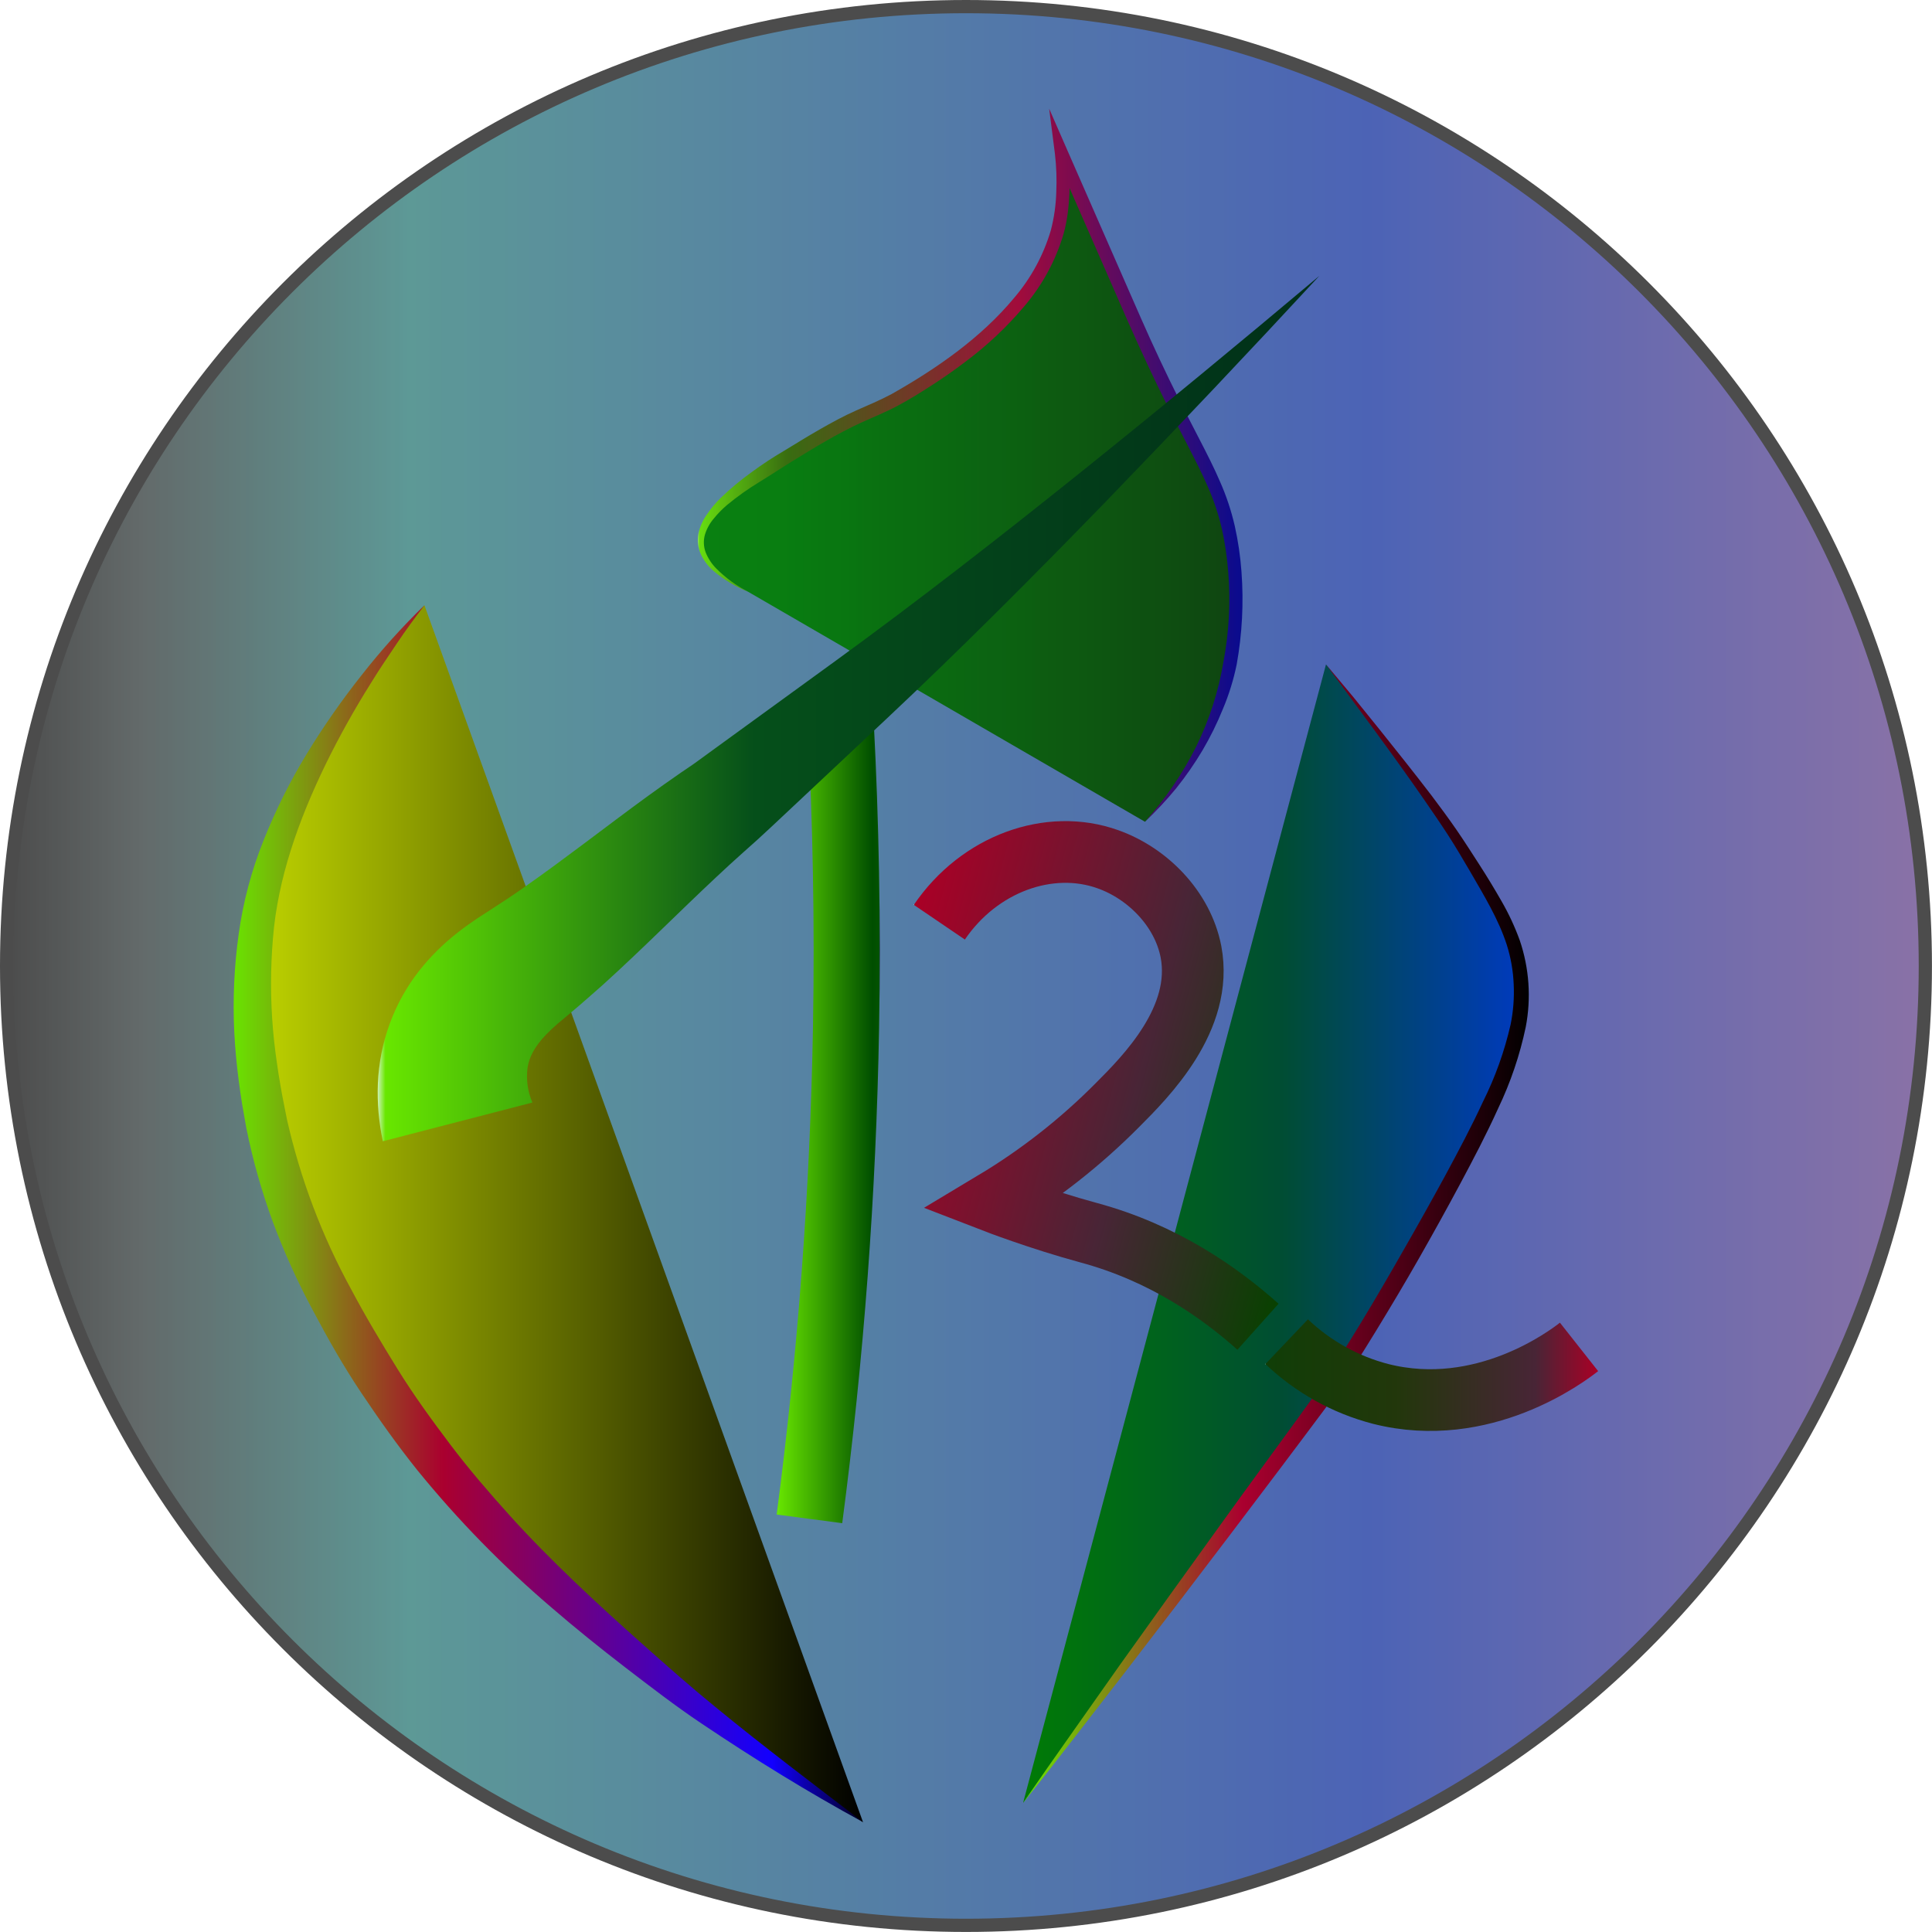
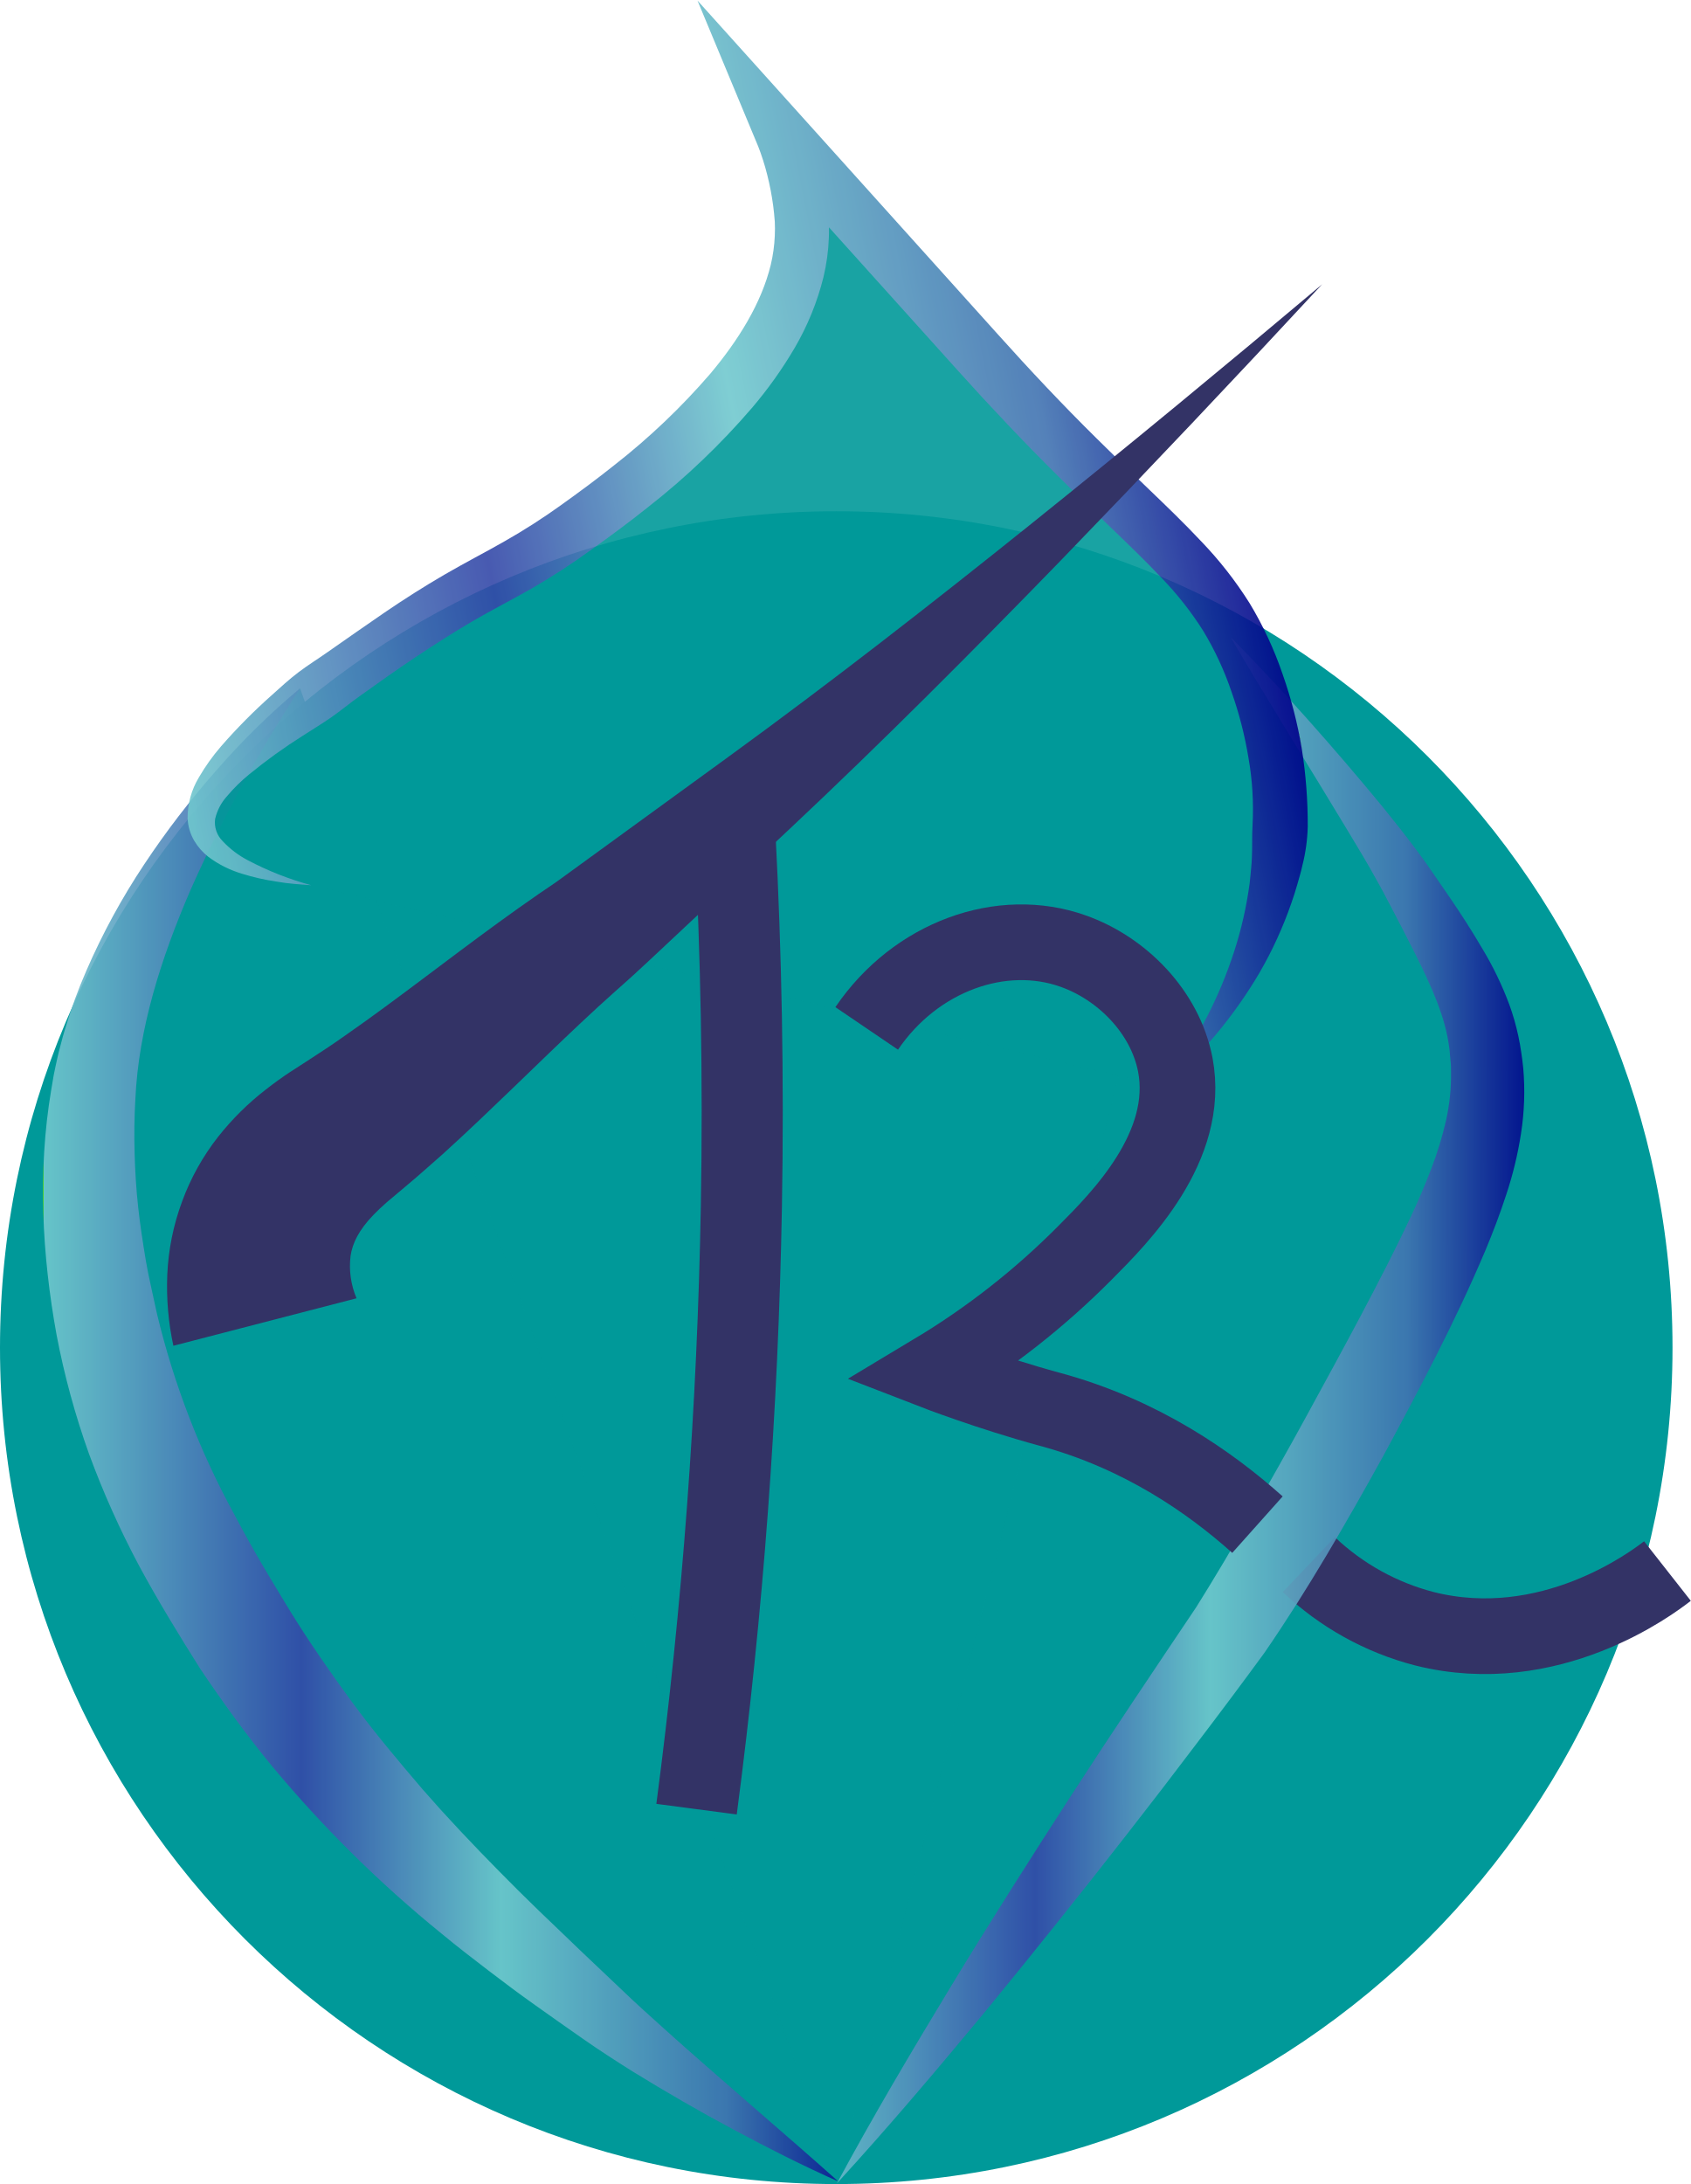
- <svg xmlns="http://www.w3.org/2000/svg" viewBox="0 0 438.27 438.27">
+ <svg xmlns="http://www.w3.org/2000/svg" xmlns:xlink="http://www.w3.org/1999/xlink" id="Layer_1" data-name="Layer 1" viewBox="0 0 312.74 403.9">
  <defs>
-     <style>.cls-1{stroke:#000;stroke-width:3px;opacity:0.7;fill:url(#linear-gradient);}.cls-1,.cls-10,.cls-11,.cls-9{stroke-miterlimit:10;}.cls-2{fill:url(#linear-gradient-2);}.cls-3{fill:url(#linear-gradient-3);}.cls-4{opacity:0.9;}.cls-5{fill:url(#linear-gradient-4);}.cls-6{fill:url(#linear-gradient-5);}.cls-7{fill:url(#linear-gradient-6);}.cls-8{fill:url(#linear-gradient-7);}.cls-10,.cls-11,.cls-9{fill:none;}.cls-10,.cls-9{stroke-width:14px;}.cls-9{stroke:url(#linear-gradient-8);}.cls-10{stroke:url(#linear-gradient-9);}.cls-11{stroke-width:15px;stroke:url(#linear-gradient-10);}.cls-12{fill:url(#linear-gradient-11);}</style>
-     <linearGradient id="linear-gradient" x1="1.5" y1="219.13" x2="436.77" y2="219.13" gradientUnits="userSpaceOnUse">
-       <stop offset="0" stop-color="#fff" />
-       <stop offset="0" stop-color="#007f01" />
-       <stop offset="0" />
-       <stop offset="0.07" stop-color="#212b2b" />
-       <stop offset="0.21" stop-color="#186d6a" />
-       <stop offset="0.71" stop-color="#002196" />
-       <stop offset="1" stop-color="#583681" />
-     </linearGradient>
-     <linearGradient id="linear-gradient-2" x1="57.28" y1="275.33" x2="195.81" y2="275.33" gradientUnits="userSpaceOnUse">
-       <stop offset="0" stop-color="#fff" />
-       <stop offset="0" stop-color="#007f01" />
-       <stop offset="0" stop-color="#bfd400" />
-       <stop offset="1" />
-     </linearGradient>
-     <linearGradient id="linear-gradient-3" x1="52.28" y1="275.33" x2="198.5" y2="275.33" gradientUnits="userSpaceOnUse">
+     <style>.cls-1{fill:#099;}.cls-2{opacity:0.9;}.cls-3{fill:url(#linear-gradient);}.cls-4,.cls-8{fill:none;stroke:#336;stroke-miterlimit:10;}.cls-4{stroke-width:14px;}.cls-5{fill:url(#linear-gradient-2);}.cls-6{fill:url(#linear-gradient-3);}.cls-7{fill:#336;}.cls-8{stroke-width:15px;}</style>
+     <linearGradient id="linear-gradient" x1="171.82" y1="290.84" x2="325.73" y2="290.84" gradientUnits="userSpaceOnUse">
      <stop offset="0" stop-color="#fff" />
      <stop offset="0" stop-color="#eaf5ea" />
-       <stop offset="0" stop-color="#68e700" />
-       <stop offset="0.33" stop-color="#aa002f" />
-       <stop offset="0.84" stop-color="#1200ff" />
-       <stop offset="1" />
-       <stop offset="1" stop-color="#d51a47" />
-     </linearGradient>
-     <linearGradient id="linear-gradient-4" x1="158.99" y1="110.53" x2="280.36" y2="110.53" gradientUnits="userSpaceOnUse">
-       <stop offset="0" stop-color="#fff" />
-       <stop offset="0" stop-color="#007f01" />
-       <stop offset="0.14" stop-color="#007d01" />
-       <stop offset="1" stop-color="#084100" />
-       <stop offset="1" stop-color="#0de900" />
-       <stop offset="1" />
-     </linearGradient>
-     <linearGradient id="linear-gradient-5" x1="157.49" y1="105.51" x2="281.86" y2="105.51" gradientUnits="userSpaceOnUse">
-       <stop offset="0" stop-color="#fff" />
-       <stop offset="0" stop-color="#eaf5ea" />
+       <stop offset="0" stop-color="#356a00" />
+       <stop offset="0" stop-color="#6abbca" />
      <stop offset="0.01" stop-color="#68e700" />
-       <stop offset="0.17" stop-color="#356a00" />
-       <stop offset="0.59" stop-color="#aa002f" />
+       <stop offset="0.01" stop-color="#71c9ce" />
+       <stop offset="0.32" stop-color="#3448a9" />
+       <stop offset="0.56" stop-color="#71c9ce" />
+       <stop offset="0.83" stop-color="#4173b1" />
      <stop offset="1" stop-color="#00018b" />
      <stop offset="1" stop-color="#d51a47" />
      <stop offset="1" />
    </linearGradient>
-     <linearGradient id="linear-gradient-6" x1="232.08" y1="279.86" x2="345.12" y2="279.86" gradientUnits="userSpaceOnUse">
-       <stop offset="0" stop-color="#fff" />
-       <stop offset="0" stop-color="#eaf5ea" />
-       <stop offset="0" stop-color="#007f01" />
-       <stop offset="0" stop-color="#007b05" />
-       <stop offset="0.52" stop-color="#004d33" />
-       <stop offset="1" stop-color="#003abe" />
-       <stop offset="1" />
-     </linearGradient>
-     <linearGradient id="linear-gradient-7" x1="230.48" y1="279.86" x2="347.12" y2="279.86" gradientUnits="userSpaceOnUse">
-       <stop offset="0" stop-color="#fff" />
-       <stop offset="0" stop-color="#eaf5ea" />
-       <stop offset="0.01" stop-color="#68e700" />
-       <stop offset="0.44" stop-color="#aa002f" />
-       <stop offset="1" />
-     </linearGradient>
-     <linearGradient id="linear-gradient-8" x1="196.73" y1="237.66" x2="300.1" y2="237.66" gradientTransform="translate(72.32 -51.08) rotate(15)" gradientUnits="userSpaceOnUse">
-       <stop offset="0" stop-color="#fff" />
-       <stop offset="0" stop-color="#007f01" />
-       <stop offset="0" stop-color="#aa0026" />
-       <stop offset="0.58" stop-color="#482536" />
-       <stop offset="1" stop-color="#084100" />
-       <stop offset="1" stop-color="#0de900" />
-       <stop offset="1" />
-     </linearGradient>
-     <linearGradient id="linear-gradient-9" x1="287.09" y1="311.93" x2="362.54" y2="311.93" gradientUnits="userSpaceOnUse">
-       <stop offset="0" stop-color="#fff" />
-       <stop offset="0" stop-color="#007f01" />
-       <stop offset="0" stop-color="#103e07" />
-       <stop offset="0.39" stop-color="#22370b" />
-       <stop offset="0.81" stop-color="#482536" />
-       <stop offset="1" stop-color="#aa0026" />
-       <stop offset="1" stop-color="#084100" />
-       <stop offset="1" stop-color="#0de900" />
-       <stop offset="1" />
-     </linearGradient>
-     <linearGradient id="linear-gradient-10" x1="176.19" y1="254.79" x2="199.57" y2="254.79" gradientUnits="userSpaceOnUse">
-       <stop offset="0" stop-color="#fff" />
-       <stop offset="0" stop-color="#eaf5ea" />
-       <stop offset="0" stop-color="#68e700" />
-       <stop offset="0.93" stop-color="#004e00" />
-       <stop offset="1" stop-color="#035300" />
-       <stop offset="1" stop-color="#aa002f" />
-       <stop offset="1" stop-color="#d51a47" />
-       <stop offset="1" />
-     </linearGradient>
-     <linearGradient id="linear-gradient-11" x1="85.17" y1="160.73" x2="311.38" y2="160.73" gradientUnits="userSpaceOnUse">
-       <stop offset="0" stop-color="#fff" />
-       <stop offset="0" stop-color="#eaf5ea" />
-       <stop offset="0.01" stop-color="#68e700" />
-       <stop offset="0.38" stop-color="#054f1a" />
-       <stop offset="1" stop-color="#002c19" />
-       <stop offset="1" stop-color="#d51a47" />
-       <stop offset="1" />
-     </linearGradient>
+     <linearGradient id="linear-gradient-2" x1="313.3" y1="286.41" x2="448.61" y2="286.1" xlink:href="#linear-gradient" />
+     <linearGradient id="linear-gradient-3" x1="192.89" y1="154.47" x2="396.42" y2="114.44" xlink:href="#linear-gradient" />
  </defs>
-   <g id="Layer_2" data-name="Layer 2">
-     <g id="Layer_1-2" data-name="Layer 1">
-       <circle class="cls-1" cx="219.13" cy="219.13" r="217.63" />
-       <path class="cls-2" d="M96.28,137.3S63.43,173,58.37,209.57a128.72,128.72,0,0,0,1.18,40.29c4.46,26,14.89,44,22.51,56.87,20.83,35.14,46.27,56.3,68.72,74.64,17.92,14.64,45,32,45,32" />
-       <path class="cls-3" d="M96.28,137.3C94.12,140.14,92,143,90,146s-4,5.89-5.83,8.91a198.37,198.37,0,0,0-10.31,18.49C67.75,186,63,199.25,61.92,212.83a122.4,122.4,0,0,0,0,20.62c.29,3.43.75,6.84,1.28,10.26.27,1.71.57,3.41.89,5.14l1,5.07a148.18,148.18,0,0,0,14.57,38.56c3.23,6.11,6.91,12.24,10.55,18.13S98,322.2,102.2,327.76s8.77,10.86,13.46,16.06,9.64,10.18,14.73,15.05,10.33,9.62,15.64,14.34,10.6,9.41,16.09,13.88c10.95,9,22.34,17.59,33.69,26.27C183.25,406.53,171.08,399,159.18,391c-3-2-5.9-4.1-8.79-6.25s-5.7-4.32-8.55-6.5c-5.67-4.37-11.28-8.87-16.73-13.58a239.74,239.74,0,0,1-30.36-31.07C90.2,327.94,86,322,81.94,315.94s-7.58-12.29-11-18.75a160.48,160.48,0,0,1-9.07-20.07,145.28,145.28,0,0,1-6-21.27l-.95-5.43c-.28-1.78-.55-3.59-.78-5.41-.48-3.64-.81-7.31-1-11a118.92,118.92,0,0,1,1-22.07,90.05,90.05,0,0,1,5.7-21.42A130.21,130.21,0,0,1,69.59,171a176.9,176.9,0,0,1,12.35-17.73A157.88,157.88,0,0,1,96.28,137.3Z" />
-       <g class="cls-4">
-         <path class="cls-5" d="M169.69,134.23c-9.25-4.44-10.46-8.8-10.66-10.67-.8-7.42,10.09-14.22,23.7-22.51,14.11-8.6,15.13-6.94,24.88-13,7.68-4.8,30.77-19.23,33.17-40.29a55.61,55.61,0,0,0,0-13s7,15.88,16.59,37.91c14,32,20.54,36.25,22.51,54.51a75.57,75.57,0,0,1-2.37,29.62,71.66,71.66,0,0,1-17.77,29.62" />
-         <path class="cls-6" d="M169.69,134.23a29.05,29.05,0,0,1-7.8-4.68,11.61,11.61,0,0,1-2.86-3.73,7.88,7.88,0,0,1-.58-4.82,11.6,11.6,0,0,1,2-4.42,23.94,23.94,0,0,1,3-3.59,63.64,63.64,0,0,1,7.09-5.91,85.47,85.47,0,0,1,7.63-5c2.58-1.57,5.15-3.17,7.8-4.68s5.36-3,8.15-4.24,5.55-2.38,8.14-3.77c10.29-5.82,20.32-12.79,27.84-21.87a41.78,41.78,0,0,0,8.27-15.24,38.31,38.31,0,0,0,1.24-8.61,54,54,0,0,0-.3-8.75L238,24.65l4.13,9.45L258.74,72q4.14,9.44,8.75,18.65c1.53,3.07,3.12,6.12,4.7,9.19s3.17,6.16,4.56,9.39a55.76,55.76,0,0,1,3.35,10.06,71.42,71.42,0,0,1,1.53,10.44,83.52,83.52,0,0,1-1.09,21,53.49,53.49,0,0,1-3.12,10.08,70.24,70.24,0,0,1-4.64,9.41,74.71,74.71,0,0,1-5.94,8.57,73.75,73.75,0,0,1-7.1,7.57,75.91,75.91,0,0,0,11.58-16.94,69.07,69.07,0,0,0,6.21-19.26,76.39,76.39,0,0,0,1.11-20.2,70.87,70.87,0,0,0-1.46-10,53.42,53.42,0,0,0-3.18-9.54c-1.34-3.1-2.91-6.14-4.48-9.2s-3.17-6.13-4.72-9.23c-3.1-6.18-6-12.46-8.81-18.79L239.41,35.3l2.86-.82a57.21,57.21,0,0,1,.33,9.32c-.08,1.55-.19,3.08-.4,4.64-.12.78-.21,1.56-.39,2.33l-.25,1.16-.3,1.14a44.75,44.75,0,0,1-8.85,16.35A80.05,80.05,0,0,1,219,82.06c-2.43,1.86-4.94,3.6-7.5,5.26s-5.13,3.27-7.87,4.73-5.61,2.6-8.29,3.83-5.31,2.64-7.91,4.12-5.14,3.06-7.71,4.64-5.05,3.24-7.6,4.79a62.38,62.38,0,0,0-7.22,5.15,23.26,23.26,0,0,0-3,3.08,10.16,10.16,0,0,0-2,3.67,6.5,6.5,0,0,0,.19,4,11.06,11.06,0,0,0,2.36,3.6A28.8,28.8,0,0,0,169.69,134.23Z" />
-       </g>
-       <path class="cls-7" d="M300.8,150.72s23.32,29.36,30.8,41.47c7.84,12.67,11.78,19.17,13,27.25,2,12.7-1.89,24.07-16.59,50.94-18,32.93-28.44,47.4-28.44,47.4C280.05,344.92,232.08,409,232.08,409" />
-       <path class="cls-8" d="M300.8,150.72l6.13,7.32,6,7.42c4,5,7.95,9.95,11.81,15,1.92,2.55,3.82,5.11,5.64,7.75s3.54,5.35,5.25,8,3.39,5.42,5,8.24a55.76,55.76,0,0,1,4.13,8.88,38.52,38.52,0,0,1,1.35,19.66,81.57,81.57,0,0,1-6.26,18.45c-2.65,5.86-5.63,11.53-8.64,17.16s-6.1,11.2-9.26,16.75-6.41,11-9.75,16.47-6.74,10.85-10.42,16.13c-3.79,5.12-7.65,10.19-11.46,15.29l-11.52,15.24q-11.54,15.22-23.2,30.36L243.86,394,238,401.52,232.08,409l5.44-7.85,5.49-7.81,11-15.61q11.08-15.54,22.24-31c7.41-10.34,15-20.56,22.41-30.88,7.06-10.45,13.54-21.41,19.82-32.43q4.74-8.25,9.3-16.62c3-5.57,6-11.18,8.63-16.88a78.13,78.13,0,0,0,6.27-17.52,36.88,36.88,0,0,0,.7-9.07,34.38,34.38,0,0,0-1.57-9c-1.88-5.81-5.21-11.26-8.38-16.74-1.61-2.74-3.21-5.48-4.92-8.12s-3.52-5.26-5.32-7.88C316,171.17,308.33,161,300.8,150.72Z" />
-       <path class="cls-9" d="M213.09,209.2c9.07-13.34,25-19,38.18-14.3,9,3.17,17,11.21,18.9,21,2.89,15.17-10.21,28.3-16.68,34.78a143.1,143.1,0,0,1-28,21.95s10.18,3.94,21.44,7c17,4.58,29.76,13.58,38.44,21.34" />
-       <path class="cls-10" d="M291.88,304.36a48.75,48.75,0,0,0,21.32,11.85c23.23,5.87,42.3-8.54,45-10.67" />
-       <path class="cls-11" d="M190.73,164.45c1.13,21.68,1.61,44.63,1.19,68.72a987.38,987.38,0,0,1-8.3,111.38" />
-       <path class="cls-12" d="M86.85,258.89a52.44,52.44,0,0,1-1.13-13.09,44.84,44.84,0,0,1,2.7-13.6,43.88,43.88,0,0,1,6.68-12,51.26,51.26,0,0,1,8.84-8.74c1.5-1.17,3-2.24,4.41-3.18l3.71-2.4c2.29-1.47,4.58-3,6.87-4.62,4.58-3.2,9.17-6.61,13.83-10.1s9.38-7.07,14.25-10.61c2.43-1.77,4.91-3.52,7.41-5.25l1.9-1.29c.64-.43,1.27-.86,1.83-1.28l3.5-2.55,28.08-20.4c18.75-13.65,37.16-28,55.39-42.62s36.27-29.52,54.18-44.59Q275.45,88.35,251,113.64c-16.34,16.82-32.9,33.46-50.12,49.63L175,187.55l-3.25,3c-1.1,1-2.11,1.88-3.17,2.83-2.09,1.87-4.17,3.77-6.24,5.72-4.15,3.89-8.29,7.91-12.52,12s-8.56,8.23-13.09,12.33c-2.29,2-4.59,4.08-7,6.09l-3.35,2.81c-.93.81-1.71,1.56-2.42,2.28-2.83,2.92-3.94,5.35-4.29,7.62a15.14,15.14,0,0,0,1.1,7.88Z" />
-     </g>
+   <circle class="cls-1" cx="154.68" cy="249.23" r="154.68" />
+   <g class="cls-2">
+     <path class="cls-1" d="M220.82,152.81S188,188.54,182.9,225.08a128.93,128.93,0,0,0,1.19,40.29c4.46,26,14.89,44,22.51,56.87,20.83,35.14,46.27,56.3,68.72,74.65,17.91,14.63,45,32,45,32" transform="translate(-165.32 -25.52)" />
+     <path class="cls-3" d="M220.82,152.81a268,268,0,0,0-20.24,37.25c-5.51,12.74-9.64,25.79-10.22,38.72q-.29,5-.14,10c.09,3.31.29,6.63.65,9.93s.87,6.59,1.42,9.9c.29,1.65.6,3.29,1,5l1.07,4.89a150.27,150.27,0,0,0,14.34,37.17c1.58,3,3.25,6,5,9s3.54,5.89,5.3,8.83c3.59,5.79,7.47,11.39,11.51,16.89s8.45,10.74,12.94,16l3.43,3.86,3.51,3.8c2.37,2.53,4.76,5,7.23,7.51s4.92,4.95,7.45,7.39,5.09,4.86,7.64,7.33l7.71,7.31c2.51,2.42,5.14,4.76,7.76,7.13,10.52,9.45,21.46,18.65,32.21,28.24-6.59-2.93-13-6.18-19.35-9.58s-12.59-7-18.75-10.8c-3.07-1.93-6.11-3.89-9.13-6s-5.88-4.12-8.83-6.22-5.83-4.24-8.71-6.45-5.77-4.42-8.57-6.75a226.56,226.56,0,0,1-31.44-31.05c-4.72-5.74-9.08-11.77-13.24-17.95-4-6.36-7.72-12.41-11.31-19.05a164.74,164.74,0,0,1-9.27-20.7,146.34,146.34,0,0,1-6-22c-2.68-14.68-3.54-30.25-1-45.31l.48-2.82c.18-.95.41-1.91.61-2.87s.46-1.9.71-2.84.48-1.88.78-2.79a91.16,91.16,0,0,1,3.93-10.76A125.77,125.77,0,0,1,192,185.36,159.11,159.11,0,0,1,205.33,168,137,137,0,0,1,220.82,152.81Z" transform="translate(-165.32 -25.52)" />
  </g>
+   <path class="cls-4" d="M407.41,314.87a48.86,48.86,0,0,0,21.33,11.85c23.22,5.87,42.3-8.54,45-10.66" transform="translate(-165.32 -25.52)" />
+   <g class="cls-2">
+     <path class="cls-1" d="M392.91,143.3s25,32.44,33,45.82c8.41,14,12.64,21.2,14,30.13,2.15,14.05-2,26.65-17.6,56.42-19.16,36.48-30.27,52.52-30.27,52.52-20.85,30.08-72,101.13-72,101.13" transform="translate(-165.32 -25.52)" />
+     <path class="cls-5" d="M392.91,143.3q7.39,7.51,14.4,15.38t13.71,16c2.23,2.75,4.42,5.5,6.56,8.39,1.07,1.41,2.16,3,3.13,4.41l3,4.36c2,2.93,3.91,5.92,5.77,9.08a61.74,61.74,0,0,1,5,10.35,42.65,42.65,0,0,1,1.68,5.85c.23,1,.38,2,.53,2.95s.28,2,.38,3a50.07,50.07,0,0,1-.41,12.06,69,69,0,0,1-2.71,11.25c-1.16,3.57-2.47,7-3.87,10.36-5.65,13.37-12.23,25.68-18.92,38.08-3.4,6.16-6.88,12.29-10.49,18.36s-7.35,12-11.47,18c-4.14,5.66-8.32,11.25-12.57,16.82l-6.36,8.35-6.43,8.3q-12.9,16.57-26.23,32.81c-8.94,10.79-18,21.5-27.49,31.85,6.67-12.39,13.81-24.41,21.05-36.36s14.72-23.7,22.29-35.39,15.35-23.24,23.1-34.78c3.56-5.67,7.09-11.63,10.47-17.61s6.81-12,10.11-18.07S413.76,275,417,268.87s6.37-12.17,9.22-18.23c1.43-3,2.73-6.07,3.87-9.08a63.91,63.91,0,0,0,2.72-8.93,37.9,37.9,0,0,0,.9-8.78c0-.74,0-1.48-.1-2.23s-.1-1.51-.21-2.22a30.7,30.7,0,0,0-.85-4.29c-1.54-5.71-4.74-11.79-7.88-17.93l-2.41-4.63c-.82-1.56-1.57-3-2.41-4.46-1.64-3-3.44-5.93-5.22-8.91C407.47,167.27,400,155.43,392.91,143.3Z" transform="translate(-165.32 -25.52)" />
+   </g>
+   <g class="cls-2">
+     <path class="cls-1" d="M222.89,189.23c-16-2.73-19.08-7.6-19.9-9.78-3.25-8.65,12.36-19.8,31.91-33.48,20.28-14.19,22.35-12.49,36.33-22.48,11-7.87,44.1-31.51,42.33-57.34a51.79,51.79,0,0,0-3.47-15.57s15.36,17,36.63,40.7c30.93,34.38,42.51,37.61,50.52,58.87,6.82,18.08,4.72,32.39,4.1,36-3.2,18.93-14,33-20.54,40.33" transform="translate(-165.32 -25.52)" />
+     <path class="cls-6" d="M222.89,189.23c-1.07-.08-2.14-.15-3.21-.25s-2.14-.23-3.2-.42a41.74,41.74,0,0,1-6.41-1.46,19.82,19.82,0,0,1-6.21-3.12,10.69,10.69,0,0,1-2.63-3,9.1,9.1,0,0,1-1.21-4.11,14.5,14.5,0,0,1,2.09-7.59,37.92,37.92,0,0,1,4.1-5.74,104,104,0,0,1,9.4-9.48c1.62-1.46,3.23-2.94,4.95-4.24s3.56-2.44,5.31-3.67c3.52-2.45,7-4.91,10.58-7.35s7.27-4.79,11.07-7,7.68-4.2,11.19-6.21A116.19,116.19,0,0,0,269,119c3.43-2.45,6.76-4.91,10-7.5a125.3,125.3,0,0,0,17.73-16.9c5.14-6.13,9.44-13,11.16-20.12a28.12,28.12,0,0,0,.74-5.34,26,26,0,0,0,0-2.65c-.07-1-.17-1.92-.29-2.88a50.5,50.5,0,0,0-1.09-5.69c-.23-.94-.5-1.87-.79-2.78-.14-.46-.29-.91-.45-1.34s-.34-.93-.44-1.18l-11.24-27,19.54,21.71,36,40c5.95,6.63,12,13.07,18.35,19.33,3.15,3.13,6.35,6.22,9.59,9.33s6.52,6.26,9.73,9.68a71,71,0,0,1,8.9,11.38,67.16,67.16,0,0,1,6.12,13.15A81.63,81.63,0,0,1,406.11,164a89.47,89.47,0,0,1,1.1,14.38,32.55,32.55,0,0,1-1,7.23c-.26,1.2-.61,2.35-.94,3.5s-.69,2.3-1.09,3.42a73.83,73.83,0,0,1-5.88,12.86,84.59,84.59,0,0,1-8,11.36,90.76,90.76,0,0,1-9.53,9.77,103.76,103.76,0,0,0,7-11.45A79.88,79.88,0,0,0,393.09,203a71.15,71.15,0,0,0,3.13-12.47c.17-1.05.32-2.09.4-3.15s.22-2.09.25-3.11c.11-2.05,0-4.12.13-6.19a54.83,54.83,0,0,0-.76-12.45,71.3,71.3,0,0,0-3.13-12.17,57.28,57.28,0,0,0-5.21-11.23,60.44,60.44,0,0,0-7.68-9.78c-2.93-3.13-6.14-6.2-9.37-9.31s-6.49-6.25-9.7-9.45c-6.44-6.38-12.69-13-18.74-19.73l-36-40,8.3-5.33c.31.73.48,1.21.69,1.8s.39,1.12.57,1.68c.35,1.11.67,2.23.95,3.36a60.94,60.94,0,0,1,1.31,6.83c.14,1.16.26,2.32.35,3.48a35.71,35.71,0,0,1,.05,3.73,36.8,36.8,0,0,1-1,7.28,49.61,49.61,0,0,1-5.34,13.1A77.37,77.37,0,0,1,304.37,101a134.74,134.74,0,0,1-19.15,18.28c-3.41,2.73-6.92,5.33-10.42,7.82a125.45,125.45,0,0,1-11.11,7.24c-3.88,2.21-7.6,4.09-11.14,6.17s-7,4.3-10.51,6.64-6.94,4.78-10.37,7.24c-1.72,1.23-3.34,2.58-5.06,3.78s-3.52,2.27-5.26,3.4a98.86,98.86,0,0,0-9.94,7.16,30.56,30.56,0,0,0-4.07,4,9.46,9.46,0,0,0-2.23,4.24,4.88,4.88,0,0,0,1.41,4.12,17.38,17.38,0,0,0,4.62,3.51A57.18,57.18,0,0,0,222.89,189.23Z" transform="translate(-165.32 -25.52)" />
+   </g>
+   <path class="cls-7" d="M197.39,274.4a51.93,51.93,0,0,1-1.13-13.09A44.4,44.4,0,0,1,199,247.72a43.81,43.81,0,0,1,6.69-12,51.15,51.15,0,0,1,8.83-8.73c1.51-1.18,3-2.25,4.42-3.19l3.7-2.39c2.29-1.47,4.58-3,6.87-4.63,4.59-3.2,9.18-6.61,13.83-10.1s9.39-7.07,14.25-10.6c2.43-1.77,4.91-3.53,7.41-5.26l1.9-1.29c.64-.43,1.27-.86,1.84-1.28l3.5-2.54,28.07-20.41c18.76-13.65,37.17-28,55.4-42.62s36.26-29.52,54.17-44.59Q386,103.86,361.55,129.15c-16.35,16.83-32.91,33.46-50.13,49.63L285.5,203.06l-3.25,3c-1.09,1-2.11,1.88-3.17,2.83-2.09,1.87-4.17,3.77-6.24,5.72-4.15,3.89-8.28,7.92-12.52,12s-8.56,8.23-13.09,12.33c-2.28,2-4.59,4.09-7,6.09l-3.34,2.81c-.93.81-1.72,1.56-2.43,2.29-2.82,2.91-3.94,5.34-4.29,7.61a15.25,15.25,0,0,0,1.1,7.88Z" transform="translate(-165.32 -25.52)" />
+   <path class="cls-8" d="M301.27,180c1.13,21.68,1.61,44.63,1.18,68.72a987.32,987.32,0,0,1-8.29,111.38" transform="translate(-165.32 -25.52)" />
+   <path class="cls-4" d="M325.63,215.71c9.06-13.34,25-19,38.18-14.3,9,3.17,17,11.22,18.9,21,2.89,15.17-10.22,28.3-16.68,34.78a143.43,143.43,0,0,1-28,21.95s10.17,3.94,21.44,7c17,4.59,29.75,13.58,38.44,21.34" transform="translate(-165.32 -25.52)" />
</svg>
